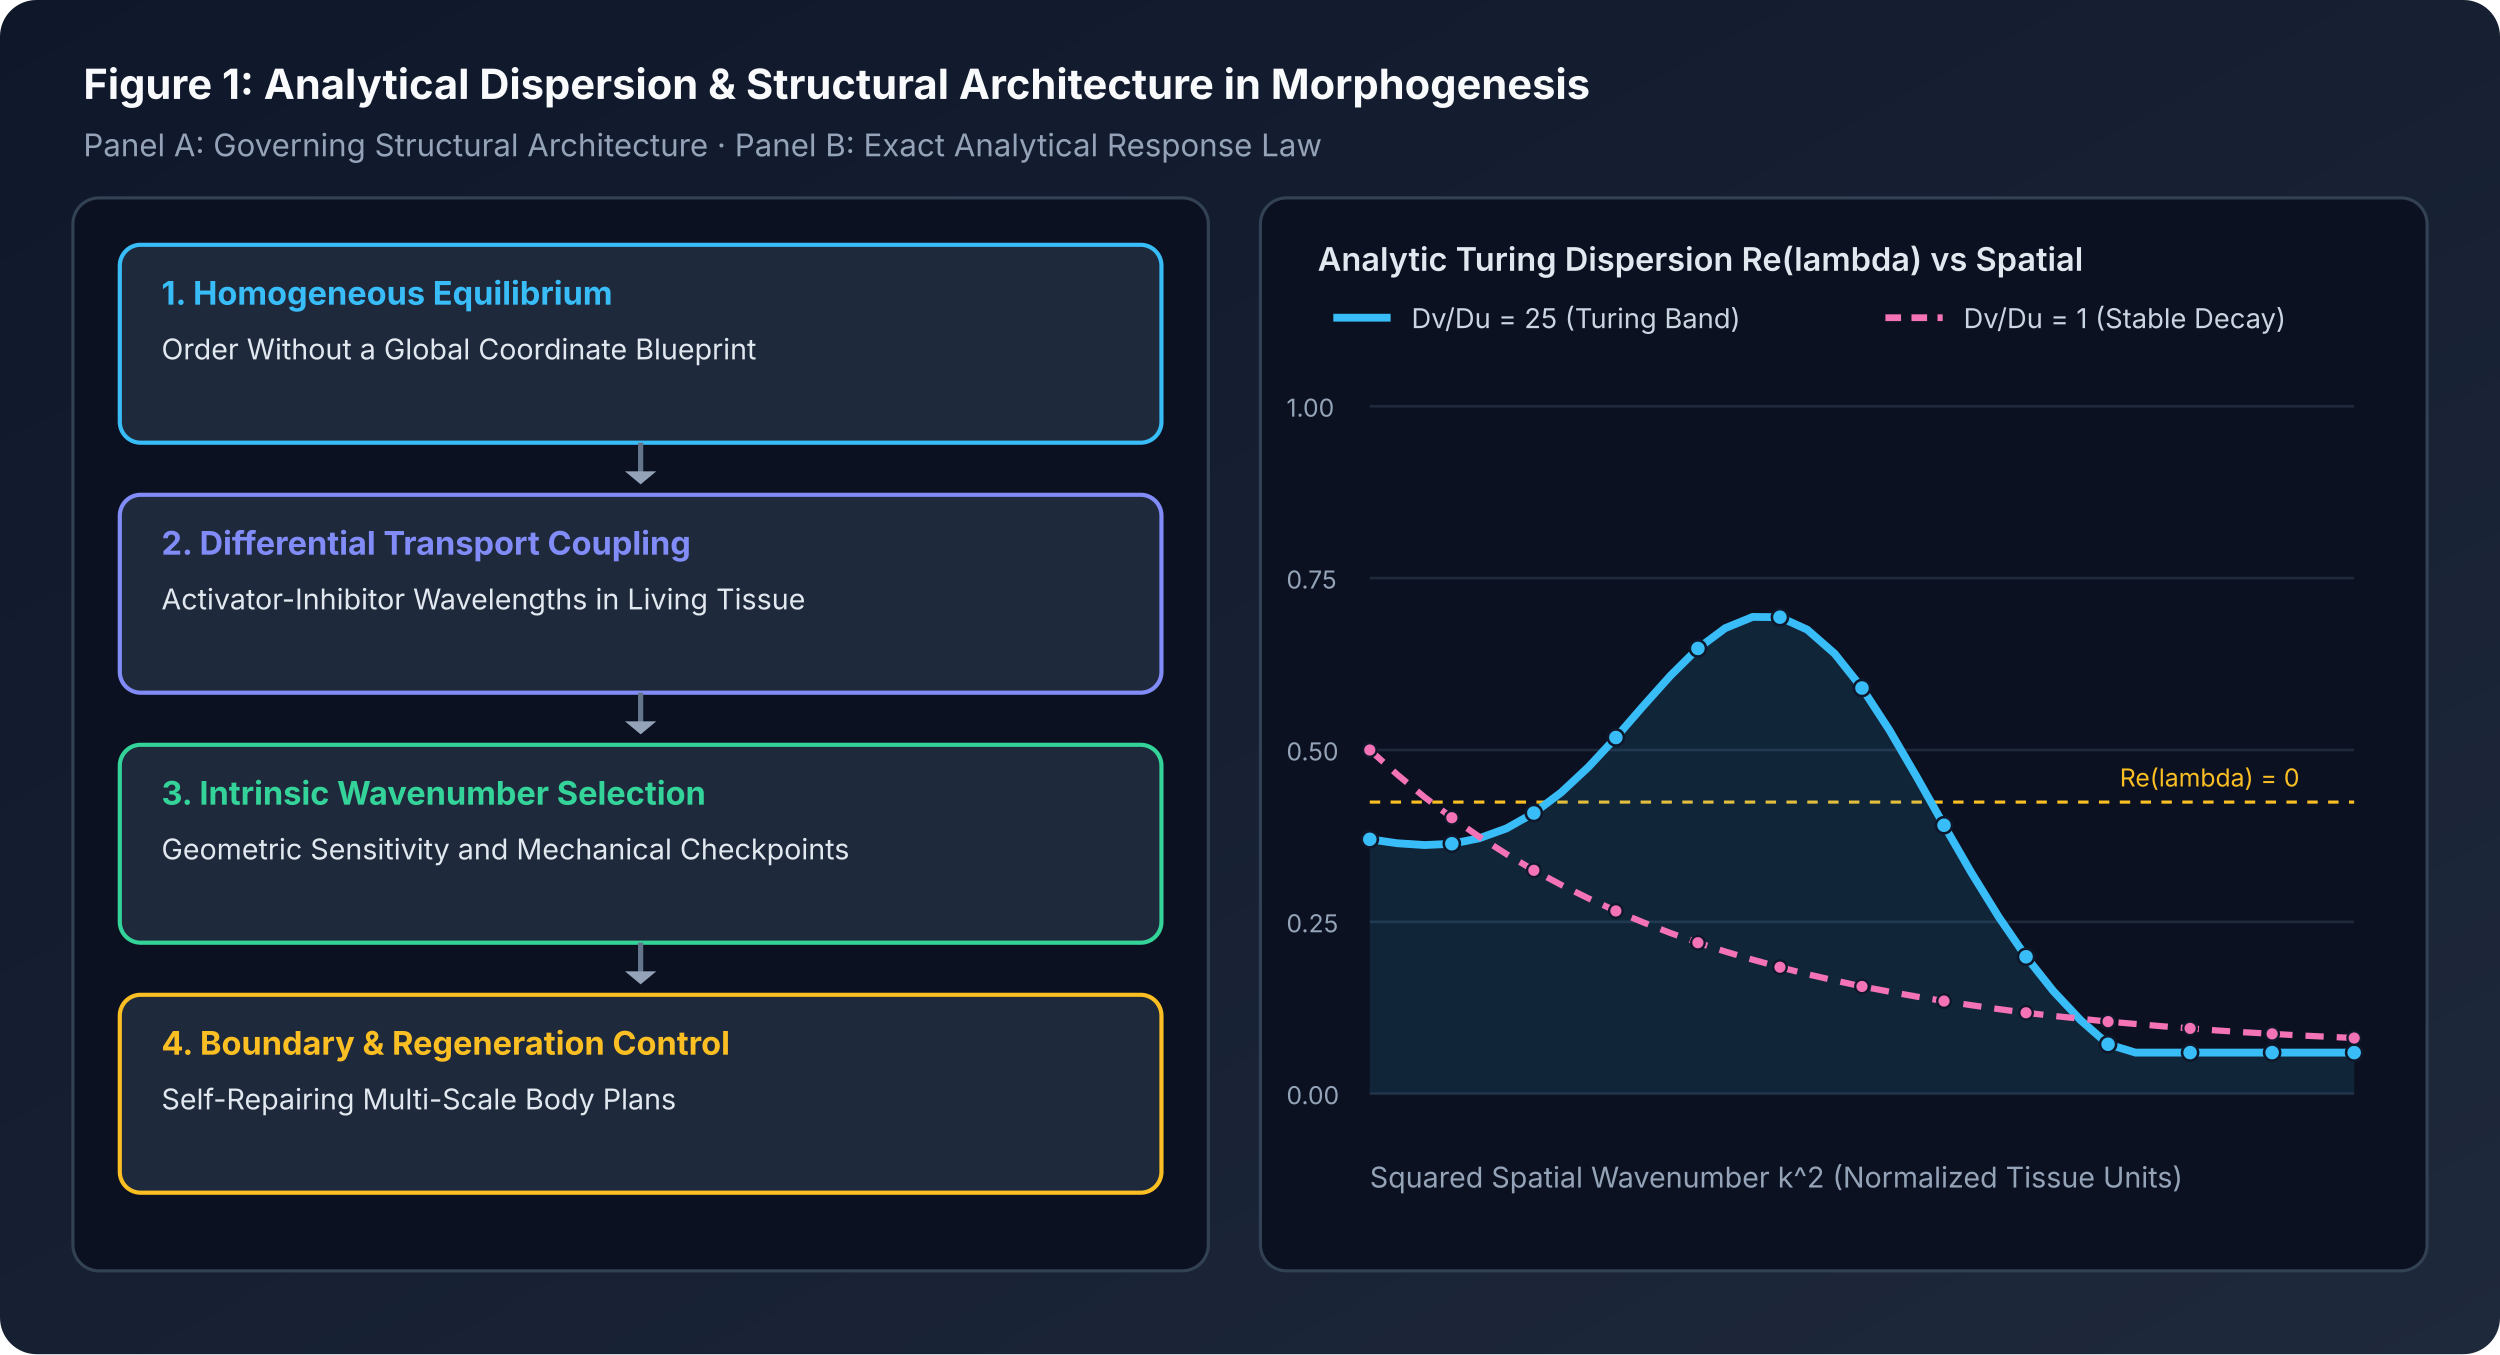
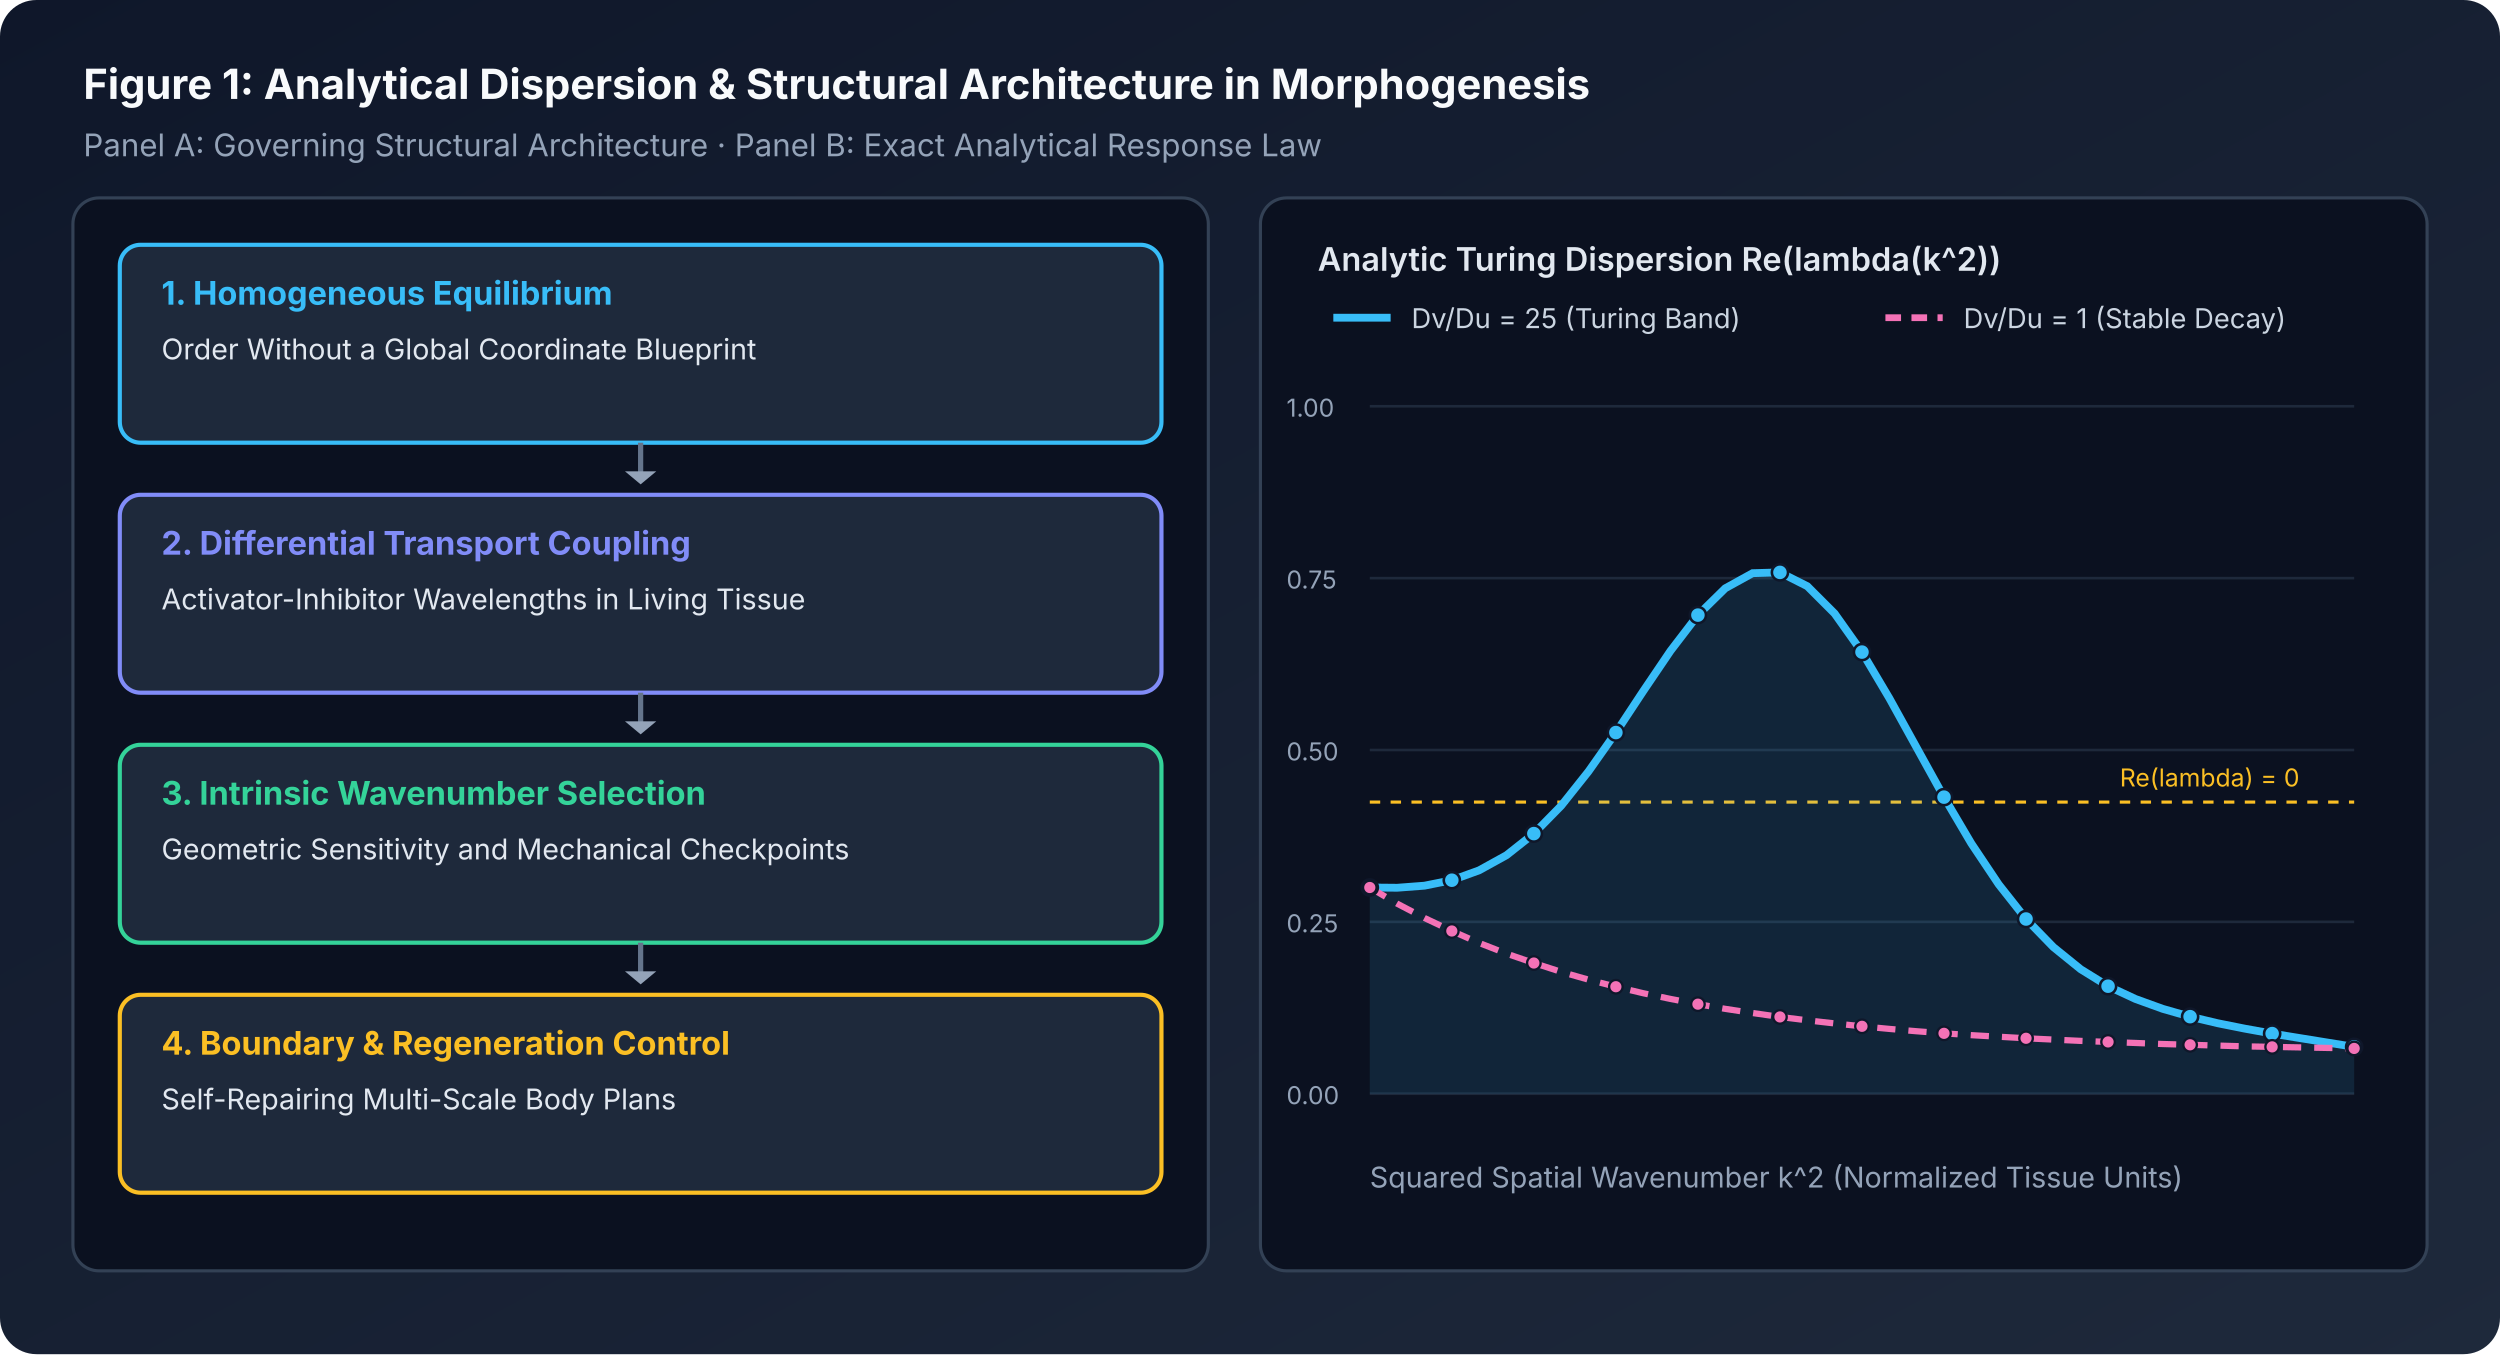
<svg xmlns="http://www.w3.org/2000/svg" viewBox="0 0 960 520" width="960" height="520" role="img">
  <defs>
    <linearGradient id="domFigBg" x1="0%" y1="0%" x2="100%" y2="100%">
      <stop offset="0%" stop-color="#0f172a" />
      <stop offset="100%" stop-color="#1e293b" />
    </linearGradient>
  </defs>
  <rect x="0" y="0" width="960" height="520" rx="14" fill="url(#domFigBg)" />
  <text x="32" y="38" fill="#f8fafc" font-family="Inter, system-ui, sans-serif" font-size="16" font-weight="700">Figure 1: Analytical Dispersion &amp; Structural Architecture in Morphogenesis</text>
  <text x="32" y="60" fill="#94a3b8" font-family="Inter, system-ui, sans-serif" font-size="12">Panel A: Governing Structural Architecture   ·   Panel B: Exact Analytical Response Law</text>
  <rect x="28" y="76" width="436" height="412" rx="10" fill="#0b1120" stroke="#334155" stroke-width="1.2" />
  <rect x="46" y="94" width="400" height="76" rx="8" fill="#1e293b" stroke="#38bdf8" stroke-width="1.6" />
  <text x="62" y="117" fill="#38bdf8" font-family="Inter, system-ui, sans-serif" font-size="12.5" font-weight="700">1. Homogeneous Equilibrium</text>
  <text x="62" y="138" fill="#e2e8f0" font-family="Inter, system-ui, sans-serif" font-size="11">Order Without a Global Coordinate Blueprint</text>
  <line x1="246" y1="170" x2="246" y2="182" stroke="#64748b" stroke-width="2" />
  <polygon points="240,181 252,181 246,186" fill="#94a3b8" />
  <rect x="46" y="190" width="400" height="76" rx="8" fill="#1e293b" stroke="#818cf8" stroke-width="1.6" />
  <text x="62" y="213" fill="#818cf8" font-family="Inter, system-ui, sans-serif" font-size="12.5" font-weight="700">2. Differential Transport Coupling</text>
  <text x="62" y="234" fill="#e2e8f0" font-family="Inter, system-ui, sans-serif" font-size="11">Activator-Inhibitor Wavelengths in Living Tissue</text>
  <line x1="246" y1="266" x2="246" y2="278" stroke="#64748b" stroke-width="2" />
  <polygon points="240,277 252,277 246,282" fill="#94a3b8" />
  <rect x="46" y="286" width="400" height="76" rx="8" fill="#1e293b" stroke="#34d399" stroke-width="1.6" />
  <text x="62" y="309" fill="#34d399" font-family="Inter, system-ui, sans-serif" font-size="12.5" font-weight="700">3. Intrinsic Wavenumber Selection</text>
  <text x="62" y="330" fill="#e2e8f0" font-family="Inter, system-ui, sans-serif" font-size="11">Geometric Sensitivity and Mechanical Checkpoints</text>
  <line x1="246" y1="362" x2="246" y2="374" stroke="#64748b" stroke-width="2" />
  <polygon points="240,373 252,373 246,378" fill="#94a3b8" />
  <rect x="46" y="382" width="400" height="76" rx="8" fill="#1e293b" stroke="#fbbf24" stroke-width="1.6" />
  <text x="62" y="405" fill="#fbbf24" font-family="Inter, system-ui, sans-serif" font-size="12.5" font-weight="700">4. Boundary &amp; Regeneration Control</text>
  <text x="62" y="426" fill="#e2e8f0" font-family="Inter, system-ui, sans-serif" font-size="11">Self-Repairing Multi-Scale Body Plans</text>
  <rect x="484" y="76" width="448" height="412" rx="10" fill="#0b1120" stroke="#334155" stroke-width="1.2" />
-   <text x="506" y="104" fill="#e2e8f0" font-family="Inter, system-ui, sans-serif" font-size="12.5" font-weight="600">Analytic Turing Dispersion Re(lambda) vs Spatial</text>
+   <text x="506" y="104" fill="#e2e8f0" font-family="Inter, system-ui, sans-serif" font-size="12.5" font-weight="600">Analytic Turing Dispersion Re(lambda(k^2))</text>
  <line x1="512" y1="122" x2="534" y2="122" stroke="#38bdf8" stroke-width="3" />
  <text x="542" y="126" fill="#cbd5e1" font-family="Inter, system-ui, sans-serif" font-size="10.5">Dv/Du = 25 (Turing Band)</text>
  <line x1="724" y1="122" x2="746" y2="122" stroke="#f472b6" stroke-width="2.6" stroke-dasharray="6 4" />
  <text x="754" y="126" fill="#cbd5e1" font-family="Inter, system-ui, sans-serif" font-size="10.5">Dv/Du = 1 (Stable Decay)</text>
  <line x1="526" y1="420" x2="904" y2="420" stroke="#1e293b" stroke-width="1" />
  <line x1="526" y1="354" x2="904" y2="354" stroke="#1e293b" stroke-width="1" />
  <line x1="526" y1="288" x2="904" y2="288" stroke="#1e293b" stroke-width="1" />
  <line x1="526" y1="222" x2="904" y2="222" stroke="#1e293b" stroke-width="1" />
  <line x1="526" y1="156" x2="904" y2="156" stroke="#1e293b" stroke-width="1" />
  <line x1="526" y1="308" x2="904" y2="308" stroke="#fbbf24" stroke-width="1.2" stroke-dasharray="4 4" />
  <text x="814" y="302" fill="#fbbf24" font-family="Inter, system-ui, sans-serif" font-size="9.5">Re(lambda) = 0</text>
  <text x="494" y="424" fill="#94a3b8" font-family="Inter, system-ui, sans-serif" font-size="9.5">0.00</text>
  <text x="494" y="358" fill="#94a3b8" font-family="Inter, system-ui, sans-serif" font-size="9.5">0.25</text>
  <text x="494" y="292" fill="#94a3b8" font-family="Inter, system-ui, sans-serif" font-size="9.5">0.50</text>
  <text x="494" y="226" fill="#94a3b8" font-family="Inter, system-ui, sans-serif" font-size="9.5">0.75</text>
  <text x="494" y="160" fill="#94a3b8" font-family="Inter, system-ui, sans-serif" font-size="9.5">1.00</text>
-   <polygon points="526.0,420.0 526.0,322.3 536.5,323.8 547.0,324.5 557.5,324.0 568.0,321.9 578.5,318.1 589.0,312.2 599.5,304.3 610.0,294.5 620.5,283.2 631.0,271.1 641.5,259.4 652.0,249.0 662.5,241.2 673.0,236.9 683.5,237.0 694.0,241.8 704.5,251.0 715.0,264.2 725.5,280.3 736.0,298.3 746.5,316.9 757.0,335.1 767.5,352.1 778.0,367.4 788.5,380.6 799.0,391.8 809.5,401.0 820.0,404.2 830.5,404.2 841.0,404.2 851.5,404.2 862.0,404.2 872.5,404.2 883.0,404.2 893.5,404.2 904.0,404.2 904.0,420.0" fill="#38bdf8" opacity="0.12" />
-   <path d="M526.0,322.3 L536.5,323.8 L547.0,324.5 L557.5,324.0 L568.0,321.9 L578.5,318.1 L589.0,312.2 L599.5,304.3 L610.0,294.5 L620.5,283.2 L631.0,271.1 L641.5,259.4 L652.0,249.0 L662.5,241.2 L673.0,236.9 L683.5,237.0 L694.0,241.8 L704.5,251.0 L715.0,264.2 L725.5,280.3 L736.0,298.3 L746.5,316.9 L757.0,335.1 L767.5,352.1 L778.0,367.4 L788.5,380.6 L799.0,391.8 L809.5,401.0 L820.0,404.2 L830.5,404.2 L841.0,404.2 L851.5,404.2 L862.0,404.2 L872.5,404.2 L883.0,404.2 L893.5,404.2 L904.0,404.2" fill="none" stroke="#38bdf8" stroke-width="3.0" />
-   <path d="M526.0,288.0 L536.5,297.4 L547.0,306.1 L557.5,314.0 L568.0,321.3 L578.5,328.0 L589.0,334.2 L599.5,339.8 L610.0,345.0 L620.5,349.8 L631.0,354.2 L641.5,358.3 L652.0,362.0 L662.5,365.4 L673.0,368.5 L683.5,371.4 L694.0,374.1 L704.5,376.5 L715.0,378.8 L725.5,380.8 L736.0,382.7 L746.5,384.4 L757.0,386.0 L767.5,387.5 L778.0,388.9 L788.5,390.1 L799.0,391.2 L809.5,392.3 L820.0,393.2 L830.5,394.1 L841.0,394.9 L851.5,395.7 L862.0,396.4 L872.5,397.0 L883.0,397.6 L893.5,398.1 L904.0,398.6" fill="none" stroke="#f472b6" stroke-width="2.4" stroke-dasharray="7 5" />
-   <circle cx="526.0" cy="322.3" r="3.1" fill="#38bdf8" stroke="#0f172a" stroke-width="1.0" />
-   <circle cx="526.0" cy="288.0" r="2.6" fill="#f472b6" stroke="#0f172a" stroke-width="0.9" />
-   <circle cx="557.5" cy="324.0" r="3.1" fill="#38bdf8" stroke="#0f172a" stroke-width="1.0" />
-   <circle cx="557.5" cy="314.0" r="2.6" fill="#f472b6" stroke="#0f172a" stroke-width="0.9" />
-   <circle cx="589.0" cy="312.2" r="3.1" fill="#38bdf8" stroke="#0f172a" stroke-width="1.0" />
-   <circle cx="589.0" cy="334.2" r="2.6" fill="#f472b6" stroke="#0f172a" stroke-width="0.9" />
-   <circle cx="620.5" cy="283.2" r="3.1" fill="#38bdf8" stroke="#0f172a" stroke-width="1.0" />
-   <circle cx="620.5" cy="349.8" r="2.6" fill="#f472b6" stroke="#0f172a" stroke-width="0.9" />
-   <circle cx="652.0" cy="249.0" r="3.1" fill="#38bdf8" stroke="#0f172a" stroke-width="1.0" />
-   <circle cx="652.0" cy="362.0" r="2.6" fill="#f472b6" stroke="#0f172a" stroke-width="0.9" />
-   <circle cx="683.5" cy="237.0" r="3.1" fill="#38bdf8" stroke="#0f172a" stroke-width="1.0" />
-   <circle cx="683.5" cy="371.4" r="2.6" fill="#f472b6" stroke="#0f172a" stroke-width="0.9" />
-   <circle cx="715.0" cy="264.2" r="3.1" fill="#38bdf8" stroke="#0f172a" stroke-width="1.0" />
-   <circle cx="715.0" cy="378.8" r="2.6" fill="#f472b6" stroke="#0f172a" stroke-width="0.9" />
-   <circle cx="746.5" cy="316.9" r="3.1" fill="#38bdf8" stroke="#0f172a" stroke-width="1.0" />
-   <circle cx="746.5" cy="384.4" r="2.6" fill="#f472b6" stroke="#0f172a" stroke-width="0.9" />
-   <circle cx="778.0" cy="367.4" r="3.1" fill="#38bdf8" stroke="#0f172a" stroke-width="1.0" />
-   <circle cx="778.0" cy="388.9" r="2.6" fill="#f472b6" stroke="#0f172a" stroke-width="0.9" />
-   <circle cx="809.5" cy="401.0" r="3.1" fill="#38bdf8" stroke="#0f172a" stroke-width="1.0" />
-   <circle cx="809.5" cy="392.3" r="2.6" fill="#f472b6" stroke="#0f172a" stroke-width="0.9" />
-   <circle cx="841.0" cy="404.2" r="3.1" fill="#38bdf8" stroke="#0f172a" stroke-width="1.0" />
-   <circle cx="841.0" cy="394.9" r="2.6" fill="#f472b6" stroke="#0f172a" stroke-width="0.9" />
-   <circle cx="872.5" cy="404.2" r="3.1" fill="#38bdf8" stroke="#0f172a" stroke-width="1.0" />
-   <circle cx="872.5" cy="397.0" r="2.6" fill="#f472b6" stroke="#0f172a" stroke-width="0.9" />
-   <circle cx="904.0" cy="404.2" r="3.1" fill="#38bdf8" stroke="#0f172a" stroke-width="1.0" />
-   <circle cx="904.0" cy="398.6" r="2.6" fill="#f472b6" stroke="#0f172a" stroke-width="0.9" />
+   <polygon points="526.0,420.0 526.0,340.8 536.5,340.9 547.0,340.1 557.5,338.0 568.0,334.2 578.5,328.4 589.0,320.1 599.5,309.4 610.0,296.2 620.5,281.3 631.0,265.4 641.5,249.9 652.0,236.2 662.5,225.9 673.0,220.1 683.5,219.8 694.0,225.1 704.5,235.6 715.0,250.4 725.5,268.1 736.0,287.1 746.5,306.1 757.0,323.9 767.5,339.6 778.0,352.9 788.5,363.7 799.0,372.2 809.5,378.7 820.0,383.6 830.5,387.4 841.0,390.4 851.5,392.9 862.0,395.0 872.5,396.9 883.0,398.6 893.5,400.3 904.0,402.0 904.0,420.0" fill="#38bdf8" opacity="0.12" />
+   <path d="M526.0,340.8 L536.5,340.9 L547.0,340.1 L557.5,338.0 L568.0,334.2 L578.5,328.4 L589.0,320.1 L599.5,309.4 L610.0,296.2 L620.5,281.3 L631.0,265.4 L641.5,249.9 L652.0,236.2 L662.5,225.9 L673.0,220.1 L683.5,219.8 L694.0,225.1 L704.5,235.6 L715.0,250.4 L725.5,268.1 L736.0,287.1 L746.5,306.1 L757.0,323.9 L767.5,339.6 L778.0,352.9 L788.5,363.7 L799.0,372.2 L809.5,378.7 L820.0,383.6 L830.5,387.4 L841.0,390.4 L851.5,392.9 L862.0,395.0 L872.5,396.9 L883.0,398.6 L893.5,400.3 L904.0,402.0" fill="none" stroke="#38bdf8" stroke-width="3.0" />
+   <path d="M526.0,340.8 L536.5,347.0 L547.0,352.5 L557.5,357.5 L568.0,362.1 L578.5,366.2 L589.0,369.8 L599.5,373.2 L610.0,376.2 L620.5,378.9 L631.0,381.4 L641.5,383.6 L652.0,385.6 L662.5,387.4 L673.0,389.0 L683.5,390.5 L694.0,391.8 L704.5,393.0 L715.0,394.1 L725.5,395.1 L736.0,396.0 L746.5,396.8 L757.0,397.5 L767.5,398.1 L778.0,398.7 L788.5,399.2 L799.0,399.7 L809.5,400.1 L820.0,400.5 L830.5,400.9 L841.0,401.2 L851.5,401.5 L862.0,401.8 L872.5,402.0 L883.0,402.2 L893.5,402.4 L904.0,402.6" fill="none" stroke="#f472b6" stroke-width="2.4" stroke-dasharray="7 5" />
+   <circle cx="526.0" cy="340.8" r="3.1" fill="#38bdf8" stroke="#0f172a" stroke-width="1.0" />
+   <circle cx="526.0" cy="340.8" r="2.6" fill="#f472b6" stroke="#0f172a" stroke-width="0.9" />
+   <circle cx="557.5" cy="338.0" r="3.1" fill="#38bdf8" stroke="#0f172a" stroke-width="1.0" />
+   <circle cx="557.5" cy="357.5" r="2.6" fill="#f472b6" stroke="#0f172a" stroke-width="0.9" />
+   <circle cx="589.0" cy="320.1" r="3.1" fill="#38bdf8" stroke="#0f172a" stroke-width="1.0" />
+   <circle cx="589.0" cy="369.8" r="2.6" fill="#f472b6" stroke="#0f172a" stroke-width="0.9" />
+   <circle cx="620.5" cy="281.3" r="3.1" fill="#38bdf8" stroke="#0f172a" stroke-width="1.0" />
+   <circle cx="620.5" cy="378.9" r="2.6" fill="#f472b6" stroke="#0f172a" stroke-width="0.9" />
+   <circle cx="652.0" cy="236.2" r="3.1" fill="#38bdf8" stroke="#0f172a" stroke-width="1.0" />
+   <circle cx="652.0" cy="385.6" r="2.6" fill="#f472b6" stroke="#0f172a" stroke-width="0.9" />
+   <circle cx="683.5" cy="219.8" r="3.1" fill="#38bdf8" stroke="#0f172a" stroke-width="1.0" />
+   <circle cx="683.5" cy="390.5" r="2.6" fill="#f472b6" stroke="#0f172a" stroke-width="0.9" />
+   <circle cx="715.0" cy="250.4" r="3.1" fill="#38bdf8" stroke="#0f172a" stroke-width="1.0" />
+   <circle cx="715.0" cy="394.1" r="2.6" fill="#f472b6" stroke="#0f172a" stroke-width="0.9" />
+   <circle cx="746.5" cy="306.1" r="3.1" fill="#38bdf8" stroke="#0f172a" stroke-width="1.0" />
+   <circle cx="746.5" cy="396.8" r="2.6" fill="#f472b6" stroke="#0f172a" stroke-width="0.9" />
+   <circle cx="778.0" cy="352.9" r="3.1" fill="#38bdf8" stroke="#0f172a" stroke-width="1.0" />
+   <circle cx="778.0" cy="398.7" r="2.6" fill="#f472b6" stroke="#0f172a" stroke-width="0.9" />
+   <circle cx="809.5" cy="378.7" r="3.1" fill="#38bdf8" stroke="#0f172a" stroke-width="1.0" />
+   <circle cx="809.5" cy="400.1" r="2.6" fill="#f472b6" stroke="#0f172a" stroke-width="0.9" />
+   <circle cx="841.0" cy="390.4" r="3.1" fill="#38bdf8" stroke="#0f172a" stroke-width="1.0" />
+   <circle cx="841.0" cy="401.2" r="2.6" fill="#f472b6" stroke="#0f172a" stroke-width="0.9" />
+   <circle cx="872.5" cy="396.9" r="3.1" fill="#38bdf8" stroke="#0f172a" stroke-width="1.0" />
+   <circle cx="872.5" cy="402.0" r="2.6" fill="#f472b6" stroke="#0f172a" stroke-width="0.9" />
+   <circle cx="904.0" cy="402.0" r="3.1" fill="#38bdf8" stroke="#0f172a" stroke-width="1.0" />
+   <circle cx="904.0" cy="402.6" r="2.6" fill="#f472b6" stroke="#0f172a" stroke-width="0.9" />
  <text x="526" y="456" fill="#94a3b8" font-family="Inter, system-ui, sans-serif" font-size="11">Squared Spatial Wavenumber k^2 (Normalized Tissue Units)</text>
</svg>
